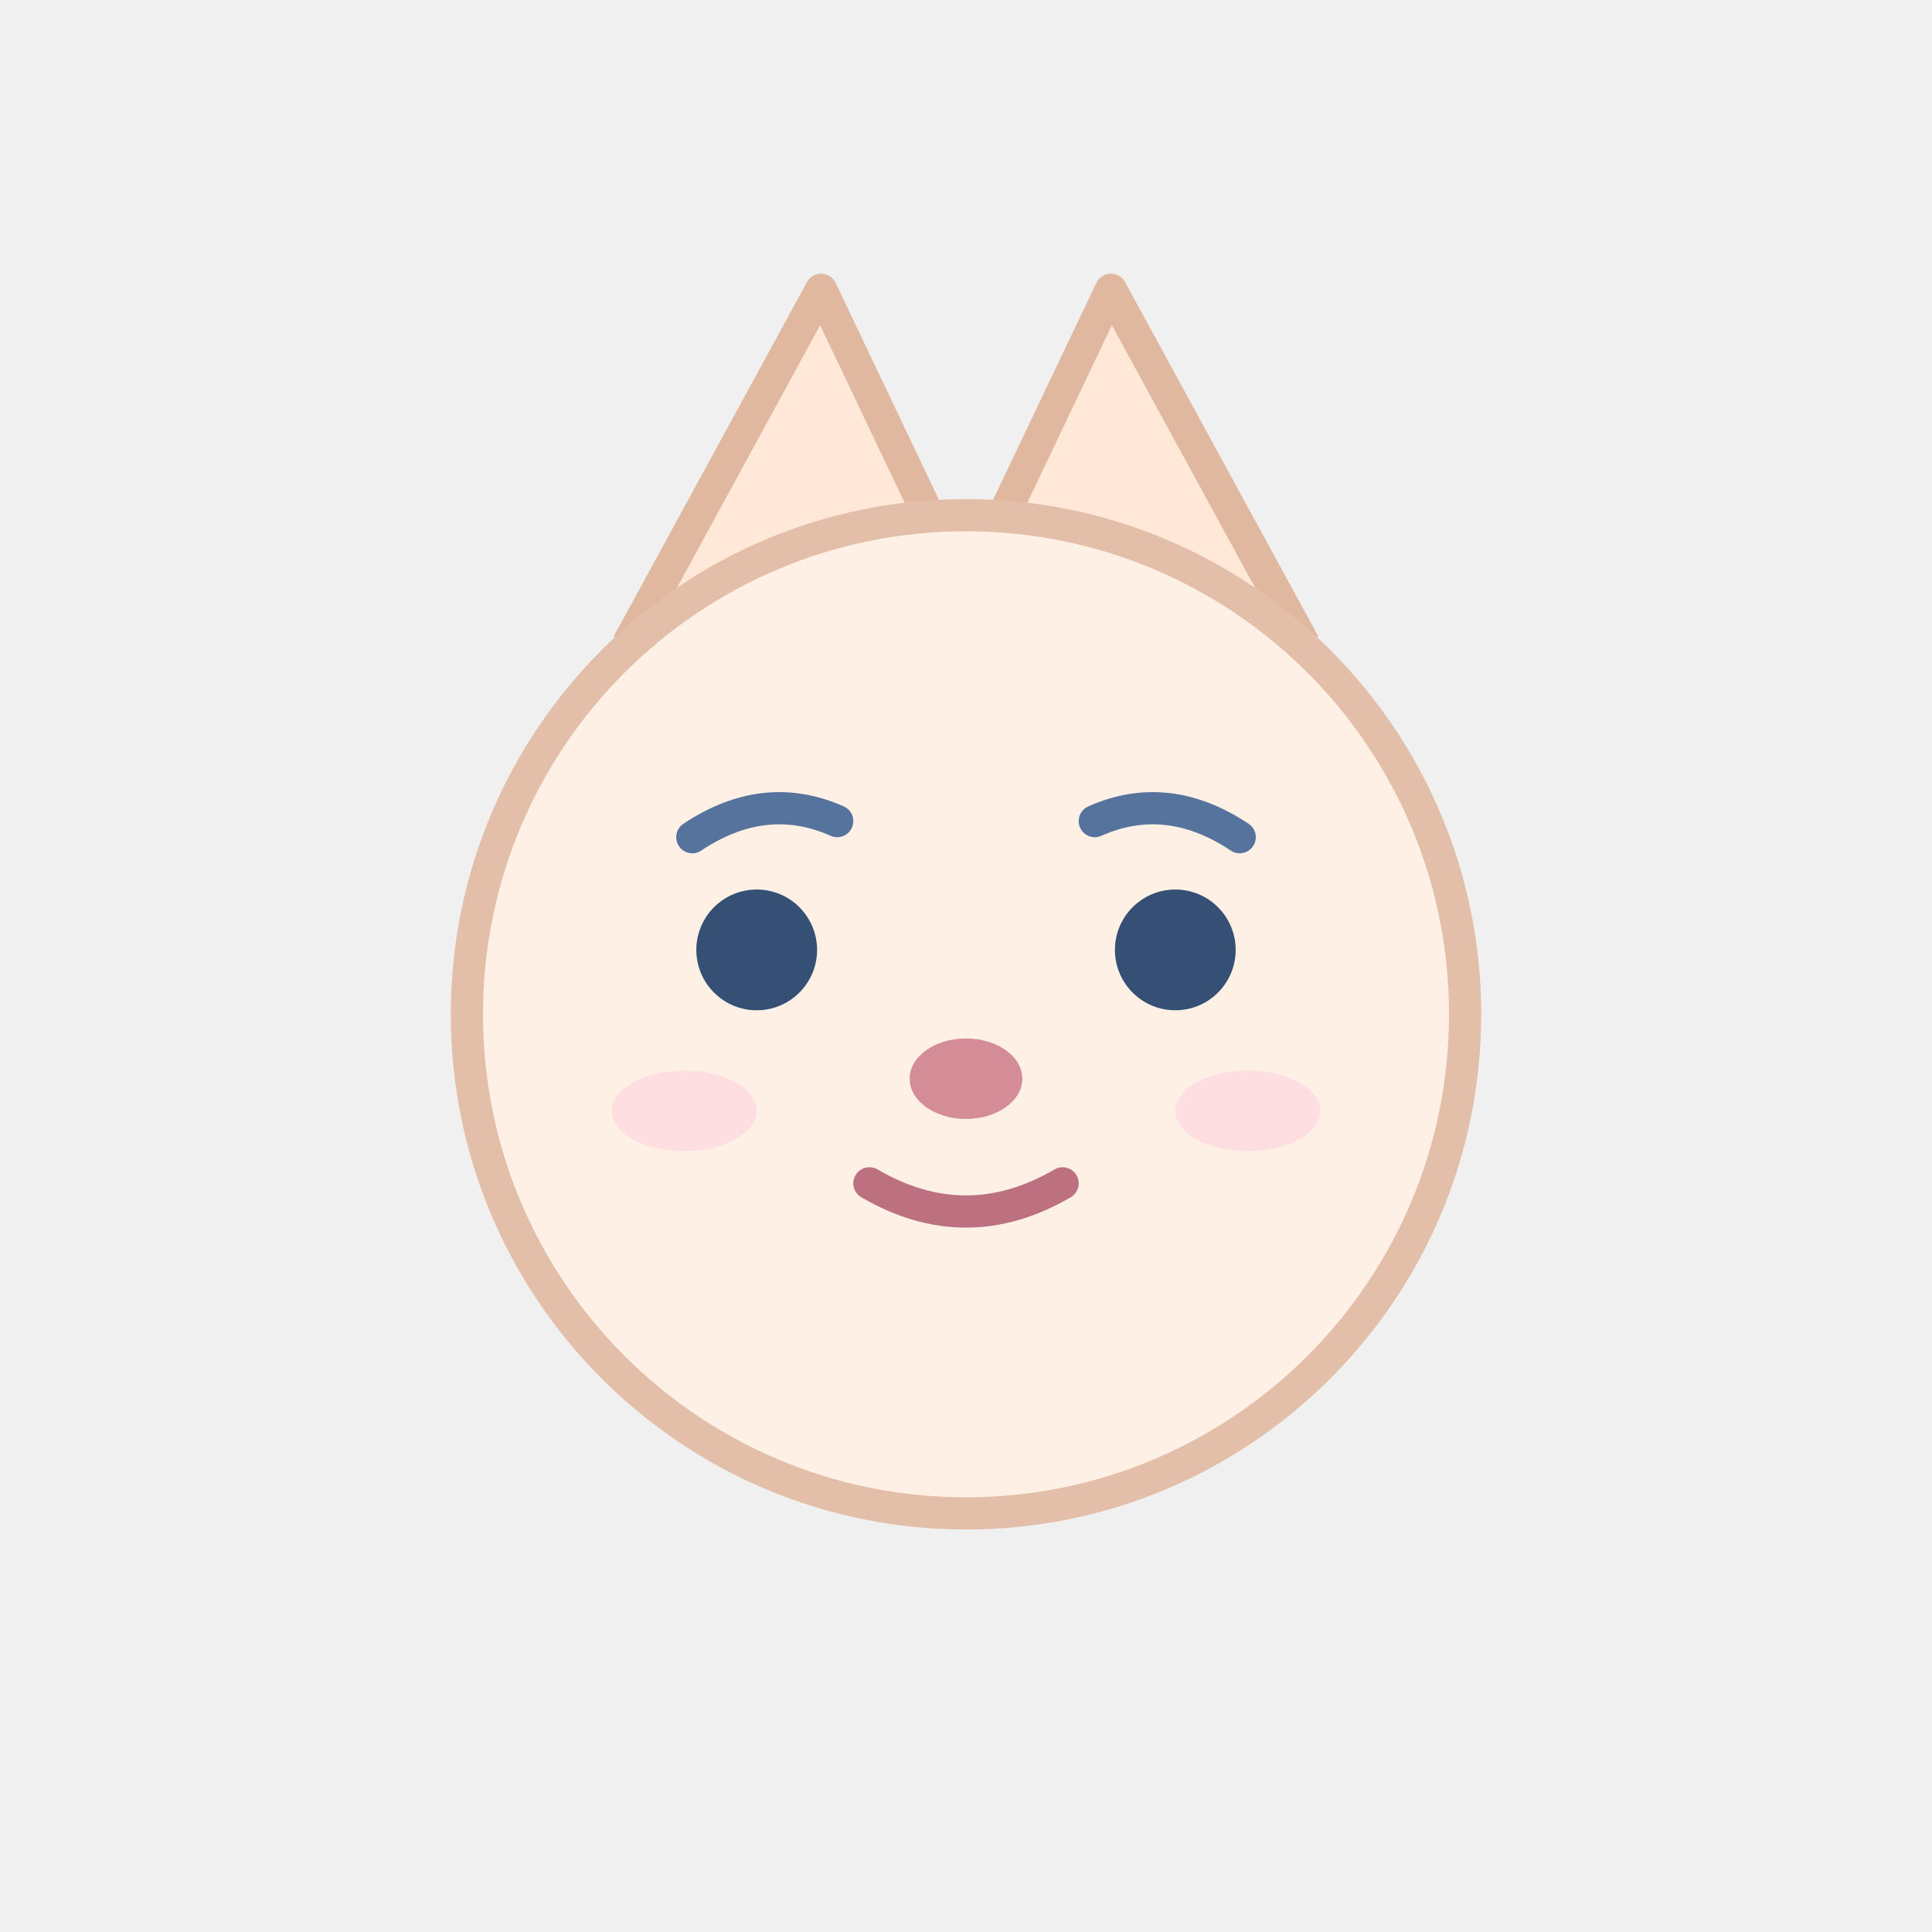
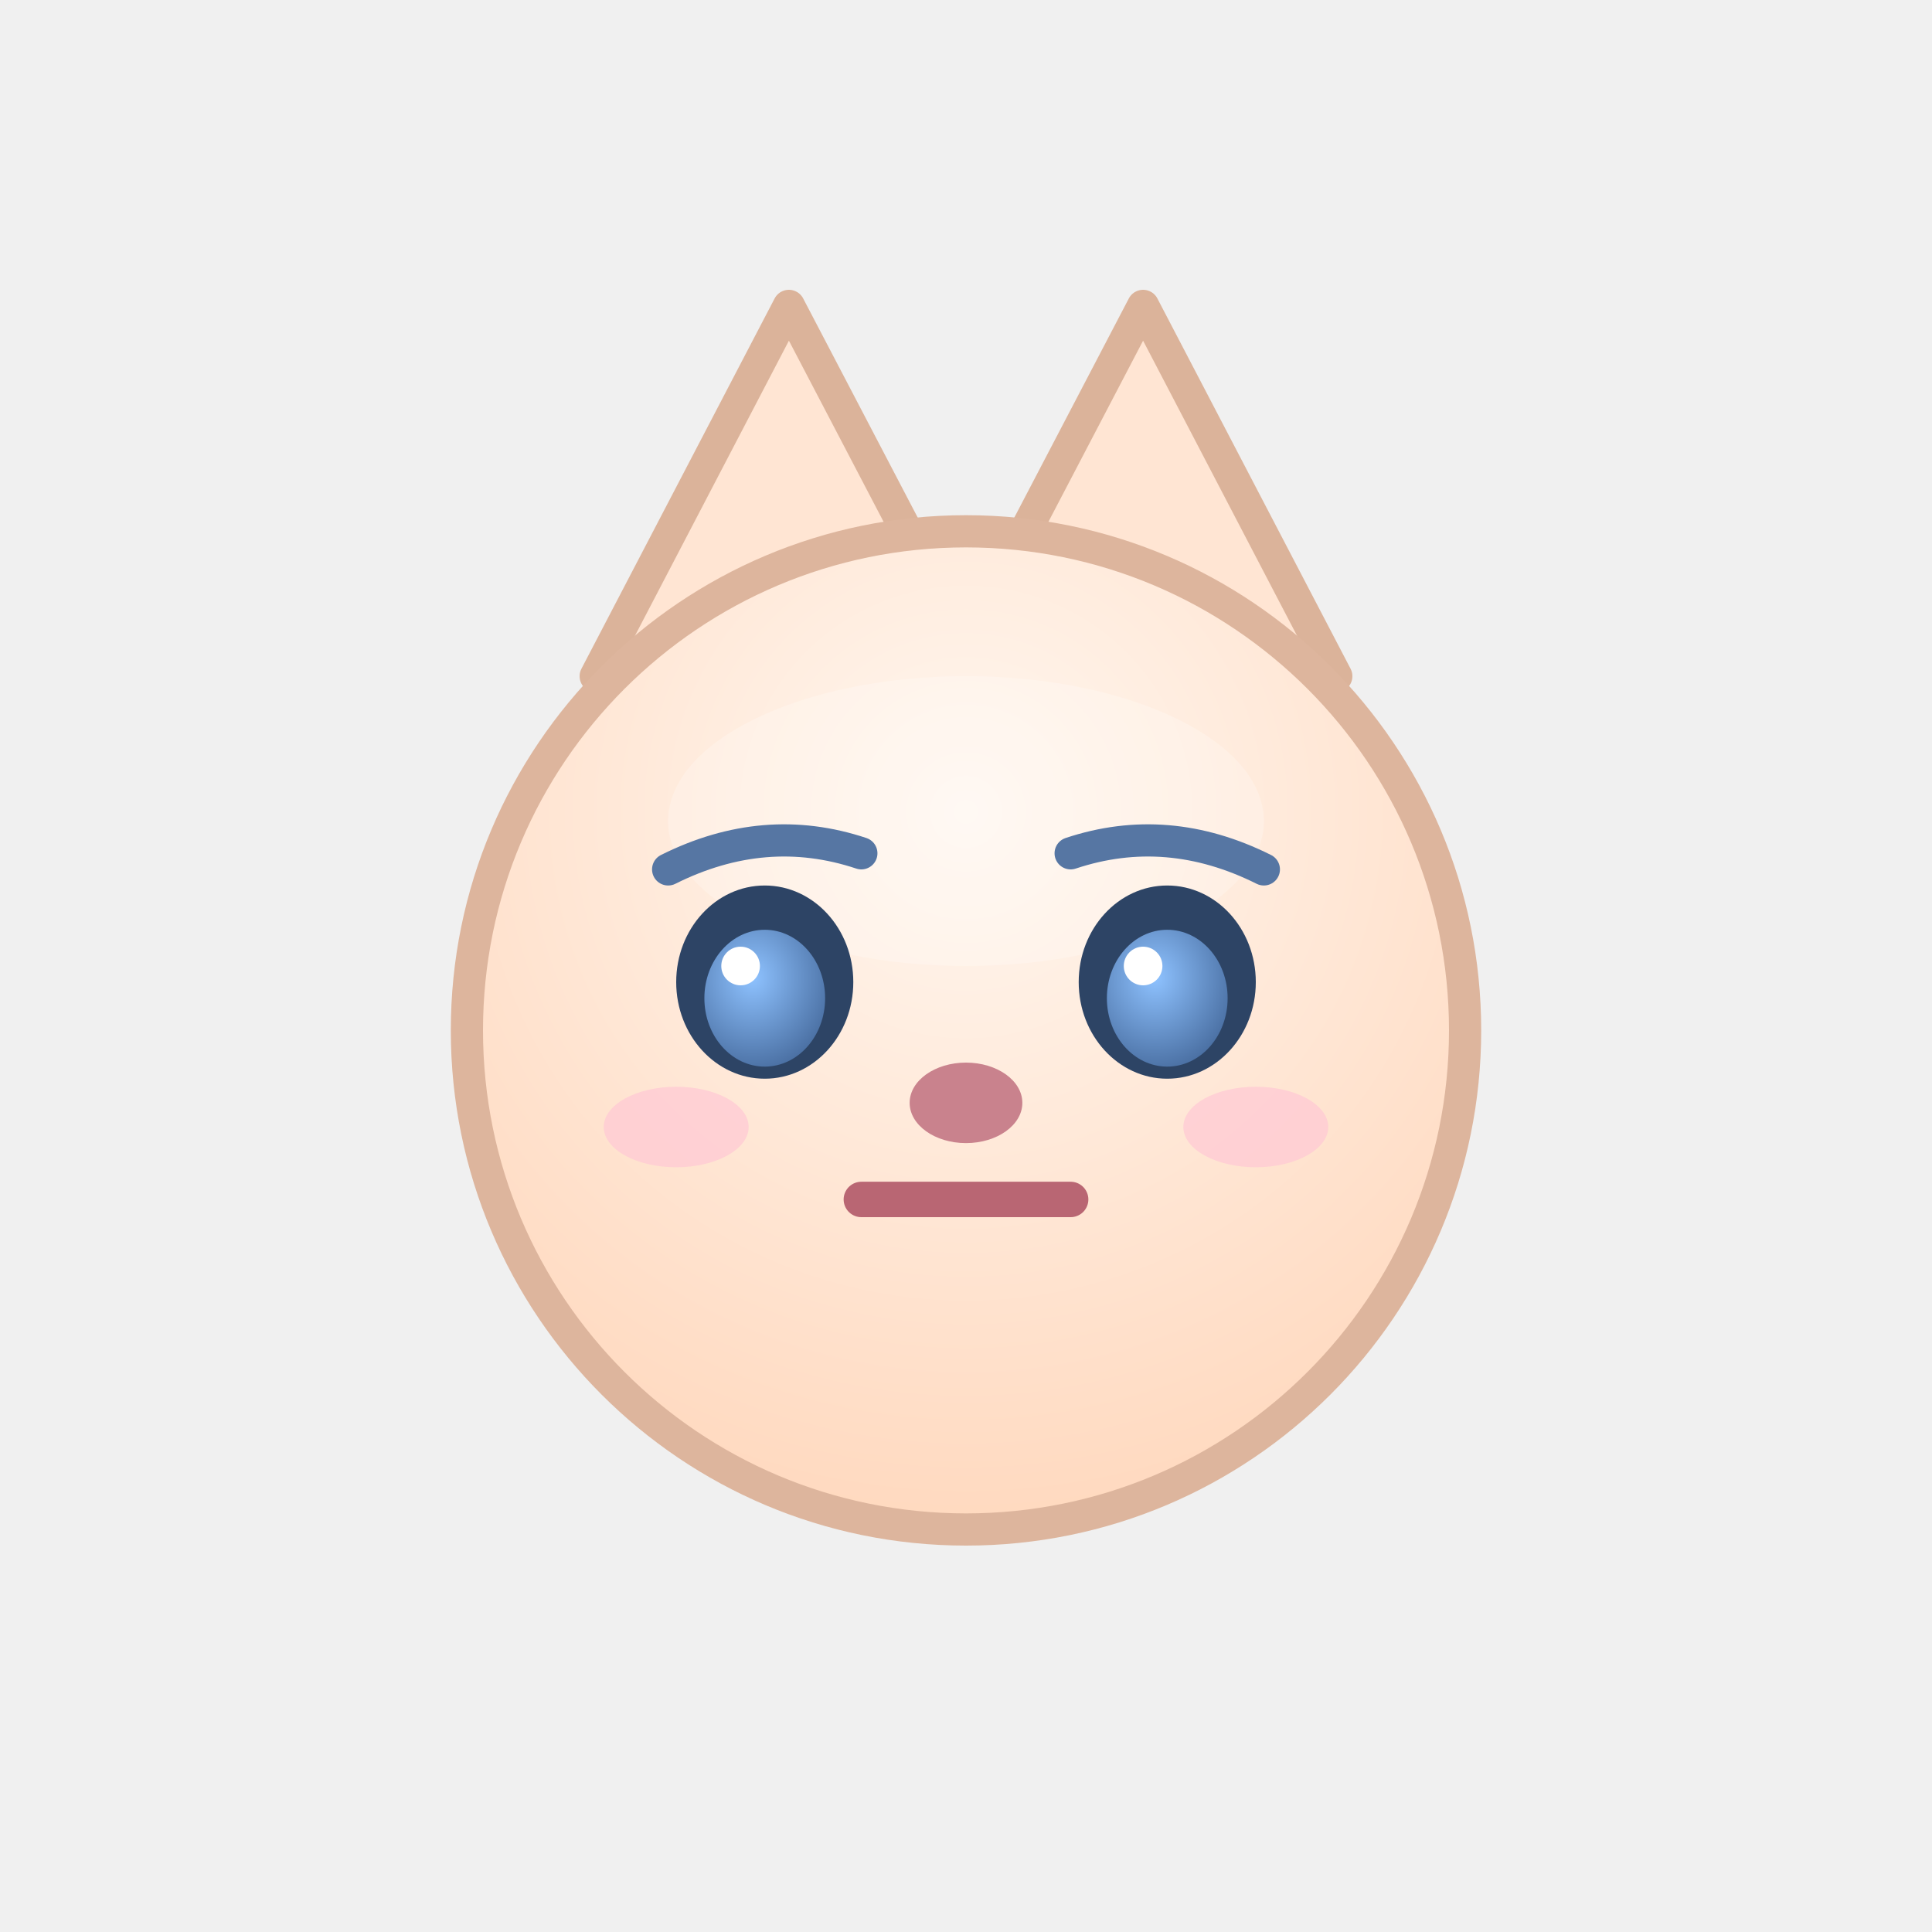
<svg xmlns="http://www.w3.org/2000/svg" viewBox="0 0 240 240" role="img" aria-label="Mochi focus">
-   <g transform="translate(0 2)">
-     <path d="M78 78 L102 34 L122 76" fill="#ffe8d8" stroke="#e0b79f" stroke-width="4" stroke-linejoin="round" />
-     <path d="M162 78 L138 34 L118 76" fill="#ffe8d8" stroke="#e0b79f" stroke-width="4" stroke-linejoin="round" />
-     <circle cx="120" cy="124" r="62" fill="#fff0e5" stroke="#e3bea8" stroke-width="4" />
-     <path d="M86 102 Q95 96 104 100" fill="none" stroke="#56739d" stroke-width="4" stroke-linecap="round" />
-     <path d="M136 100 Q145 96 154 102" fill="none" stroke="#56739d" stroke-width="4" stroke-linecap="round" />
-     <circle cx="94" cy="116" r="7.5" fill="#355074" />
-     <circle cx="146" cy="116" r="7.5" fill="#355074" />
-     <ellipse cx="120" cy="132" rx="7" ry="5" fill="#d48d97" />
-     <path d="M108 145 Q120 152 132 145" fill="none" stroke="#bd7080" stroke-width="4" stroke-linecap="round" />
-     <ellipse cx="85" cy="136" rx="9" ry="5" fill="#ffd5df" opacity="0.7" />
-     <ellipse cx="155" cy="136" rx="9" ry="5" fill="#ffd5df" opacity="0.7" />
+   <defs>
+     <radialGradient id="head" cx="50%" cy="28%" r="72%">
+       <stop offset="0%" stop-color="#fff7f0" />
+       <stop offset="100%" stop-color="#ffd9bf" />
+     </radialGradient>
+     <radialGradient id="eyeIris" cx="40%" cy="35%" r="70%">
+       <stop offset="0%" stop-color="#8ec2ff" />
+       <stop offset="100%" stop-color="#496ea1" />
+     </radialGradient>
+   </defs>
+   <g transform="translate(0 4)">
+     <path d="M74 80 L98 34 L121 78 Z" fill="#ffe5d3" stroke="#dbb39a" stroke-width="4" stroke-linejoin="round" />
+     <path d="M166 80 L142 34 L119 78 Z" fill="#ffe5d3" stroke="#dbb39a" stroke-width="4" stroke-linejoin="round" />
+     <circle cx="120" cy="124" r="62" fill="url(#head)" stroke="#ddb59d" stroke-width="4" />
+     <ellipse cx="120" cy="98" rx="37" ry="18" fill="#ffffff" opacity="0.22" />
+     <path d="M83 104 Q95 98 107 102" fill="none" stroke="#5676a3" stroke-width="4" stroke-linecap="round" />
+     <path d="M133 102 Q145 98 157 104" fill="none" stroke="#5676a3" stroke-width="4" stroke-linecap="round" />
+     <ellipse cx="95" cy="118" rx="11" ry="12" fill="#2d4465" />
+     <ellipse cx="145" cy="118" rx="11" ry="12" fill="#2d4465" />
+     <ellipse cx="95" cy="120" rx="7.5" ry="8.5" fill="url(#eyeIris)" />
+     <ellipse cx="145" cy="120" rx="7.5" ry="8.5" fill="url(#eyeIris)" />
+     <circle cx="92" cy="116" r="2.4" fill="#fff" />
+     <circle cx="142" cy="116" r="2.4" fill="#fff" />
+     <ellipse cx="120" cy="133" rx="7" ry="5" fill="#c9828d" />
+     <path d="M107 145 L133 145" fill="none" stroke="#b96673" stroke-width="4.4" stroke-linecap="round" />
+     <ellipse cx="84" cy="136" rx="9" ry="5" fill="#ffc7d4" opacity="0.7" />
+     <ellipse cx="156" cy="136" rx="9" ry="5" fill="#ffc7d4" opacity="0.7" />
  </g>
</svg>
